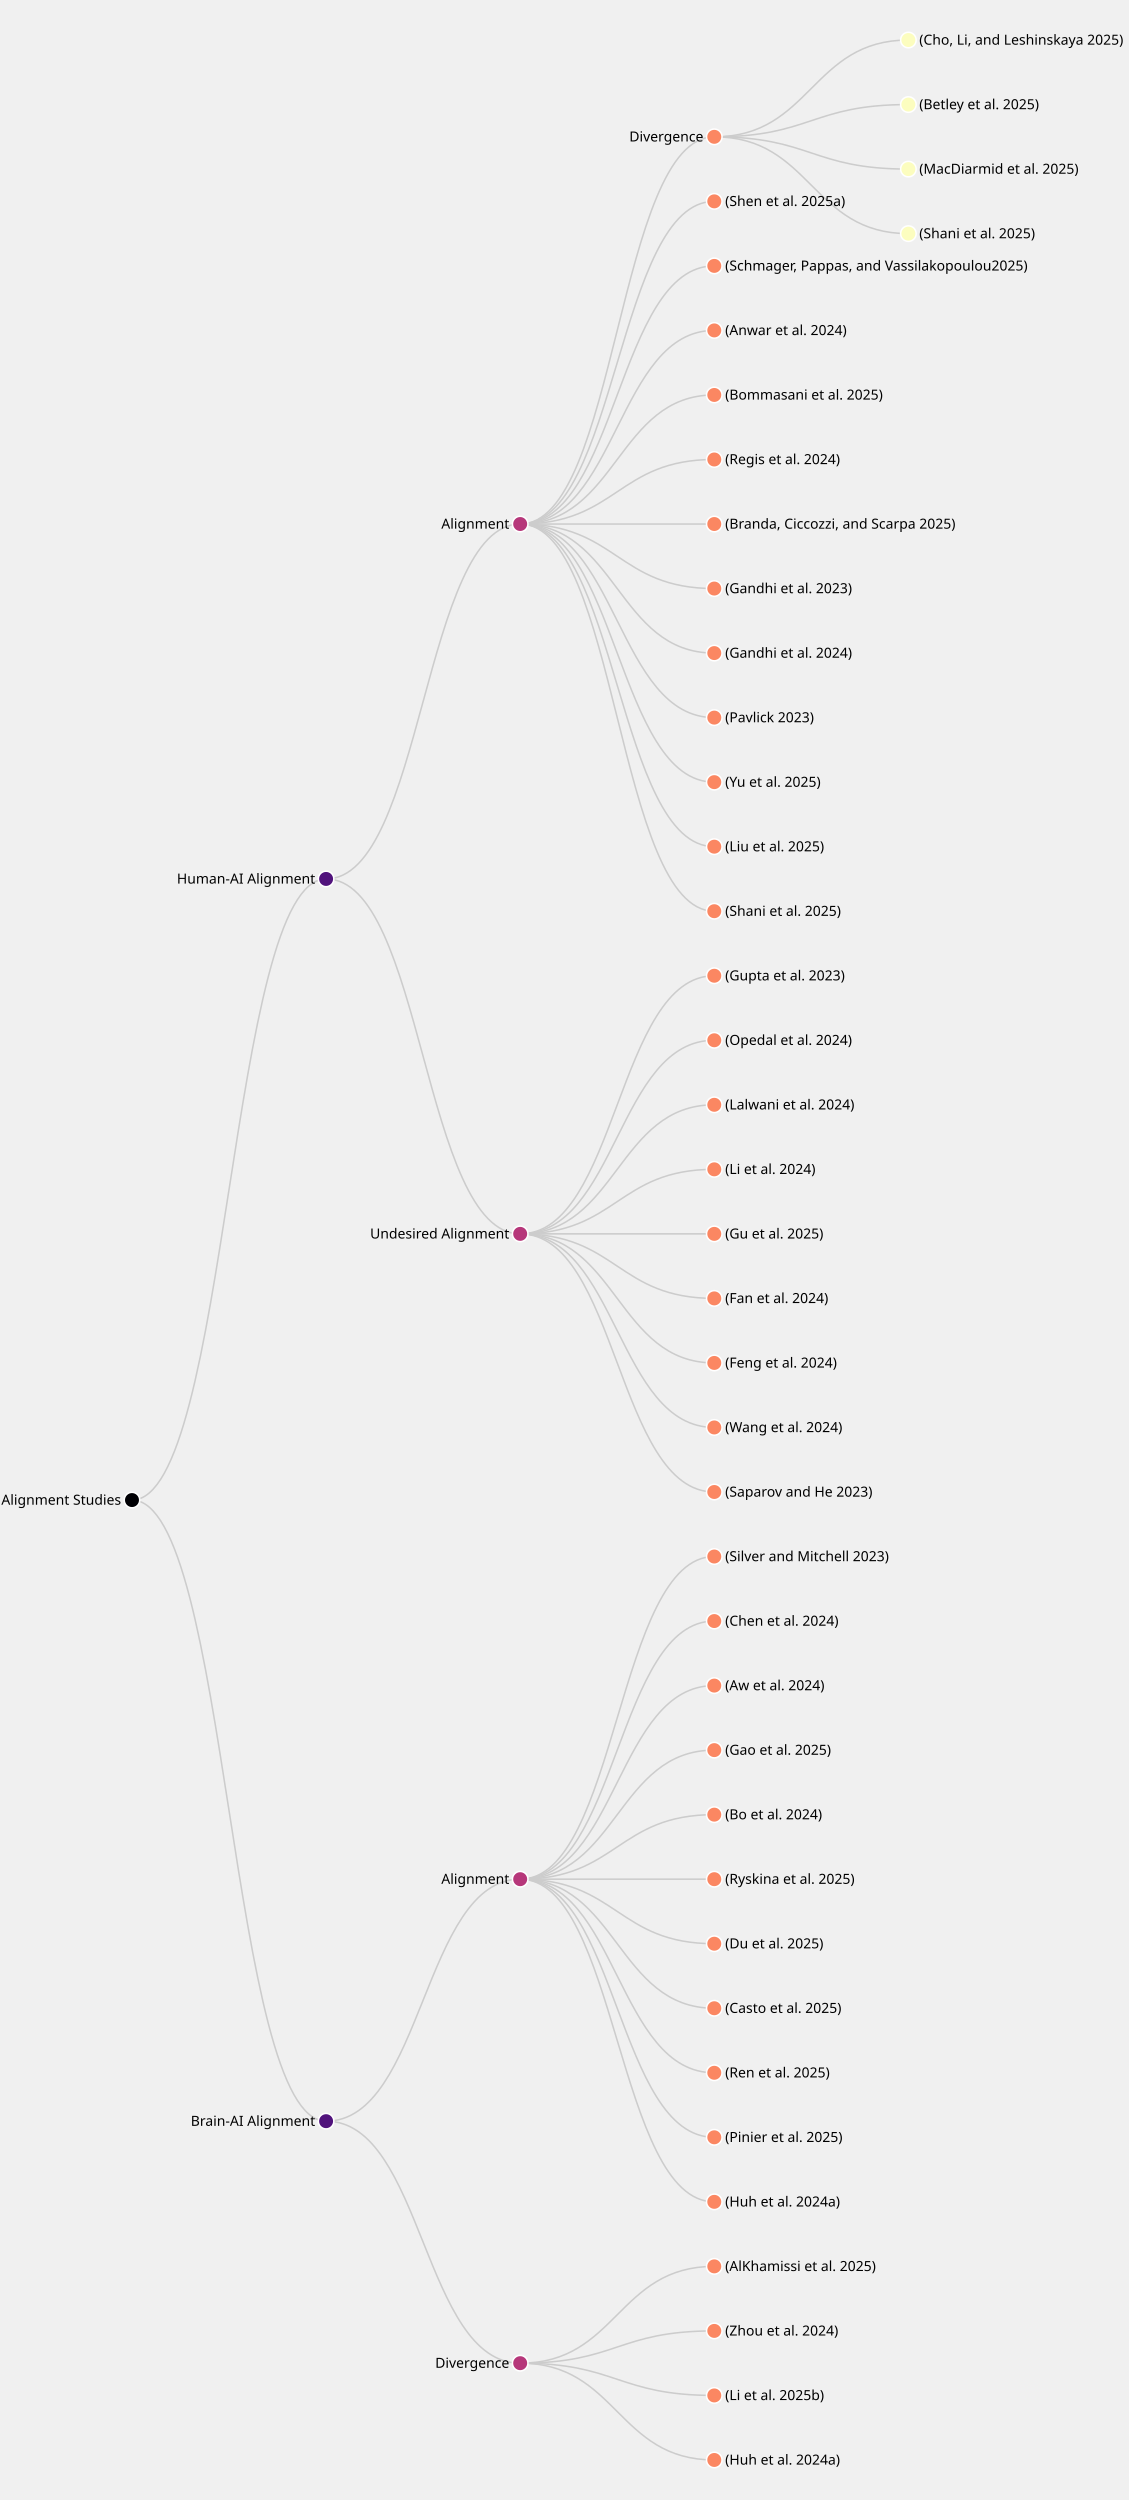
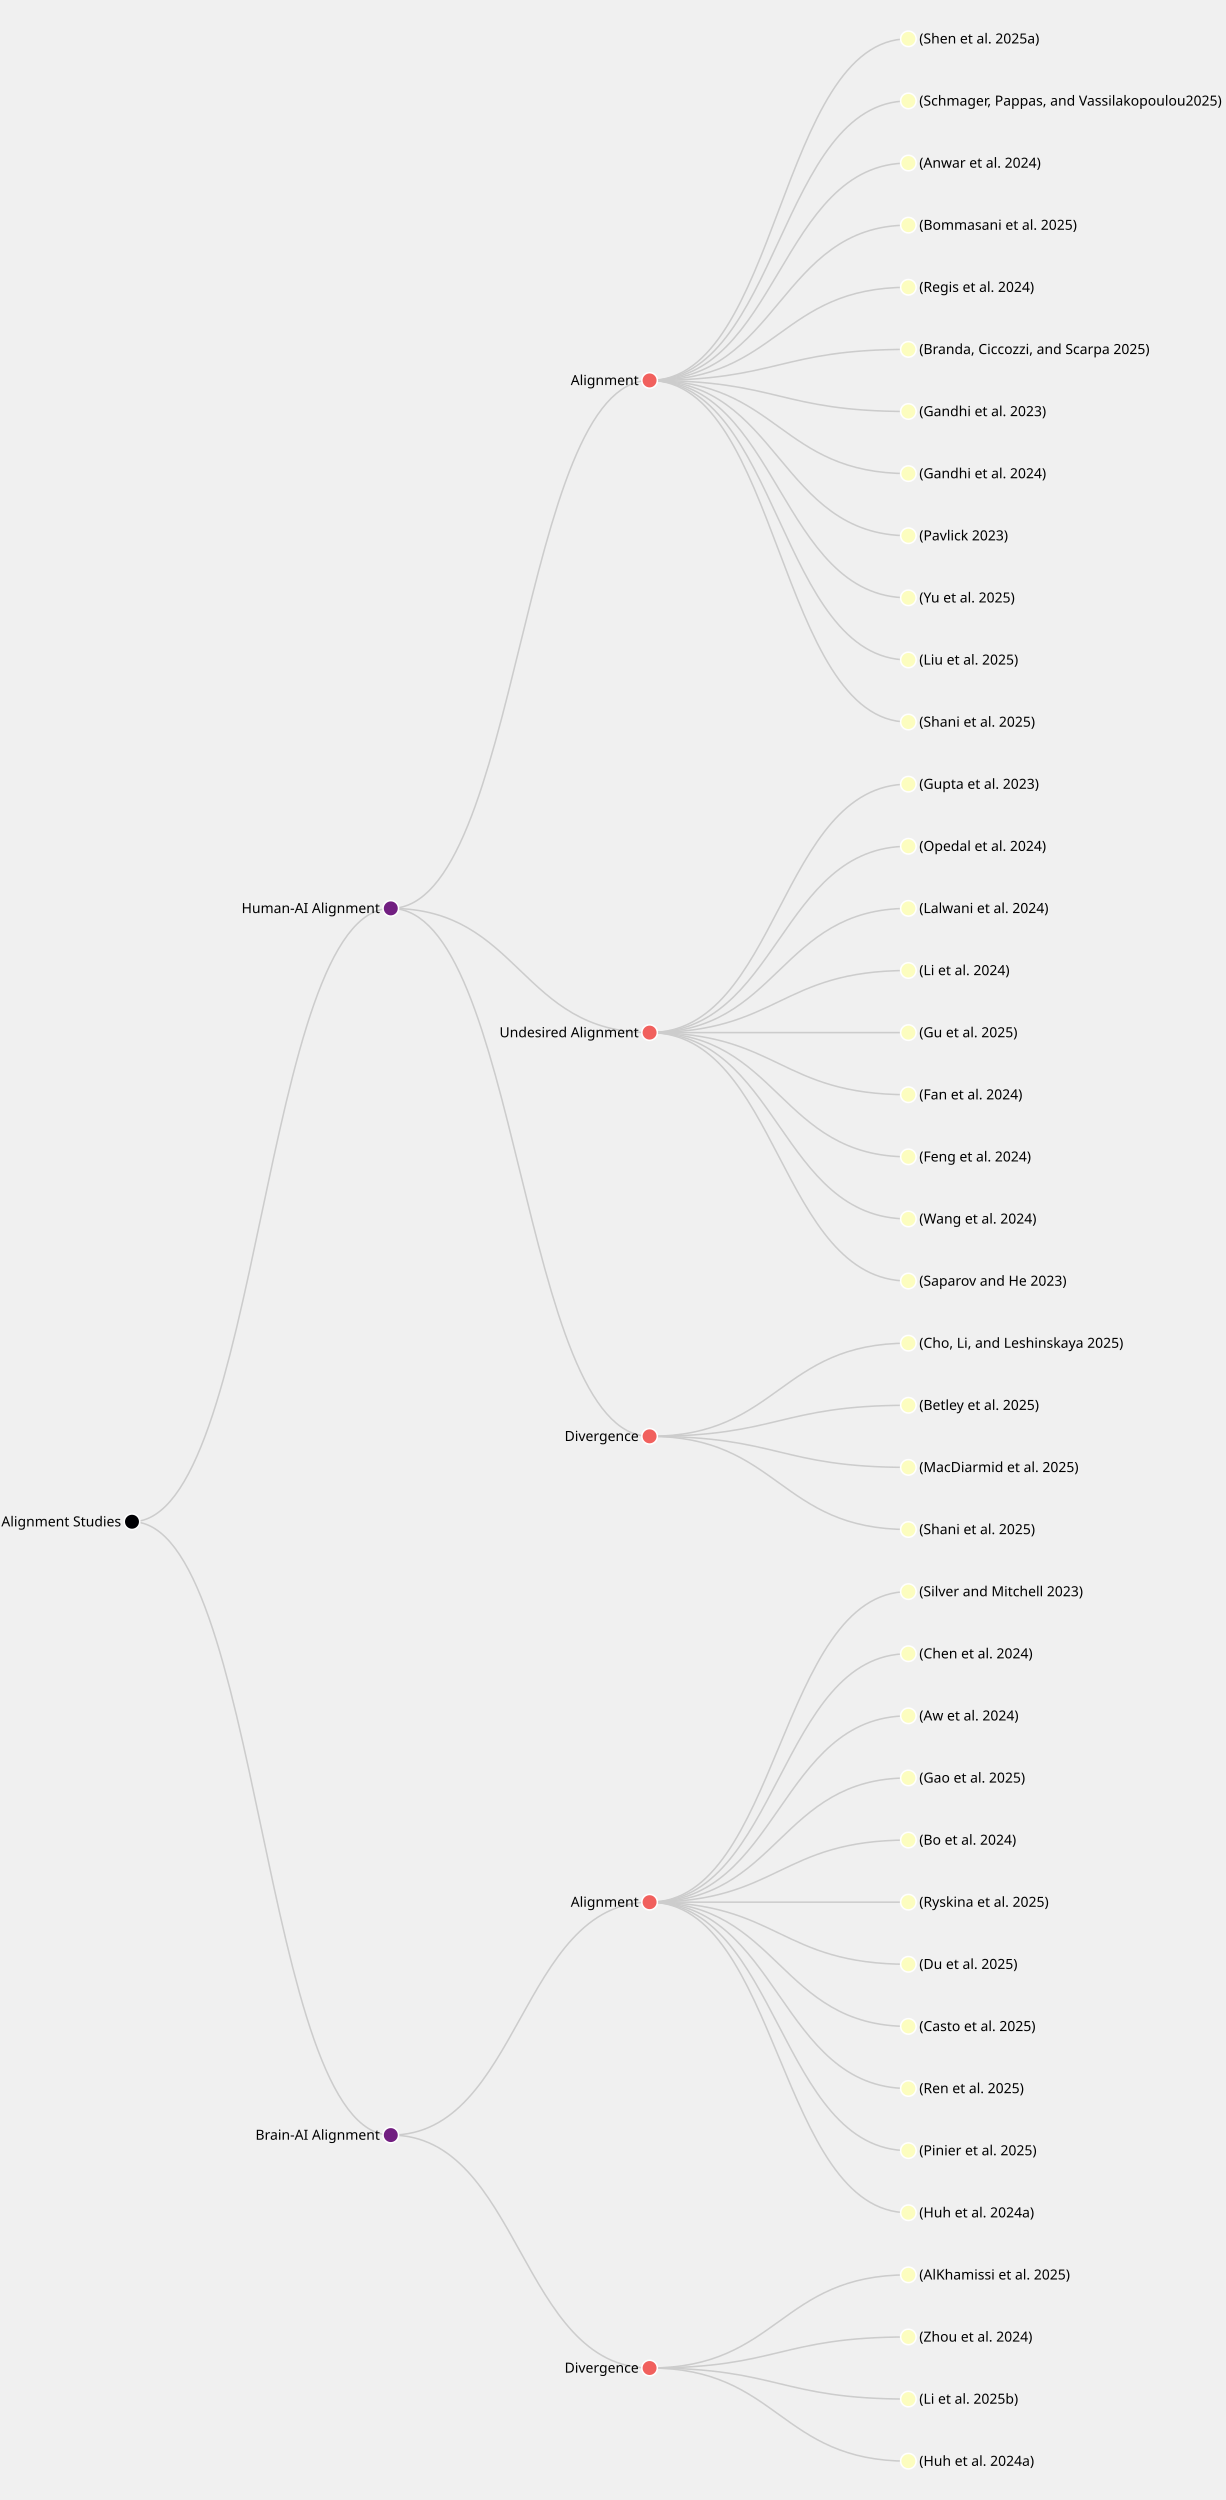
- <svg xmlns="http://www.w3.org/2000/svg" version="1.1" class="marks" width="1454" height="3220" viewBox="0 0 727 1610">
+ <svg xmlns="http://www.w3.org/2000/svg" version="1.1" class="marks" width="1578" height="3220" viewBox="0 0 789 1610">
  <g fill="none" stroke-miterlimit="10" transform="translate(85,5)">
    <g class="mark-group role-frame root" role="graphics-object" aria-roledescription="group mark container">
      <g transform="translate(0,0)">
        <path class="background" aria-hidden="true" d="M0,0h600v1600h-600Z" />
        <g>
          <g class="mark-path role-mark" role="graphics-symbol" aria-roledescription="path mark container">
-             <path transform="translate(0,0)" d="M0,961.039C62.5,961.039 62.5,561.039 125,561.039" stroke="#ccc" />
-             <path transform="translate(0,0)" d="M0,961.039C62.5,961.039 62.5,1361.039 125,1361.039" stroke="#ccc" />
-             <path transform="translate(0,0)" d="M125,561.039C187.5,561.039 187.5,332.468 250,332.468" stroke="#ccc" />
-             <path transform="translate(0,0)" d="M125,561.039C187.5,561.039 187.5,789.61 250,789.61" stroke="#ccc" />
-             <path transform="translate(0,0)" d="M125,1361.039C187.5,1361.039 187.5,1205.195 250,1205.195" stroke="#ccc" />
-             <path transform="translate(0,0)" d="M125,1361.039C187.5,1361.039 187.5,1516.883 250,1516.883" stroke="#ccc" />
-             <path transform="translate(0,0)" d="M250,332.468C312.5,332.468 312.5,83.117 375,83.117" stroke="#ccc" />
-             <path transform="translate(0,0)" d="M250,332.468C312.5,332.468 312.5,124.675 375,124.675" stroke="#ccc" />
-             <path transform="translate(0,0)" d="M250,332.468C312.5,332.468 312.5,166.234 375,166.234" stroke="#ccc" />
-             <path transform="translate(0,0)" d="M250,332.468C312.5,332.468 312.5,207.792 375,207.792" stroke="#ccc" />
-             <path transform="translate(0,0)" d="M250,332.468C312.5,332.468 312.5,249.351 375,249.351" stroke="#ccc" />
-             <path transform="translate(0,0)" d="M250,332.468C312.5,332.468 312.5,290.909 375,290.909" stroke="#ccc" />
-             <path transform="translate(0,0)" d="M250,332.468C312.5,332.468 312.5,332.468 375,332.468" stroke="#ccc" />
-             <path transform="translate(0,0)" d="M250,332.468C312.5,332.468 312.5,374.026 375,374.026" stroke="#ccc" />
-             <path transform="translate(0,0)" d="M250,332.468C312.5,332.468 312.5,415.584 375,415.584" stroke="#ccc" />
-             <path transform="translate(0,0)" d="M250,332.468C312.5,332.468 312.5,457.143 375,457.143" stroke="#ccc" />
-             <path transform="translate(0,0)" d="M250,332.468C312.5,332.468 312.5,498.701 375,498.701" stroke="#ccc" />
-             <path transform="translate(0,0)" d="M250,332.468C312.5,332.468 312.5,540.26 375,540.26" stroke="#ccc" />
-             <path transform="translate(0,0)" d="M250,332.468C312.5,332.468 312.5,581.818 375,581.818" stroke="#ccc" />
-             <path transform="translate(0,0)" d="M250,789.61C312.5,789.61 312.5,623.377 375,623.377" stroke="#ccc" />
-             <path transform="translate(0,0)" d="M250,789.61C312.5,789.61 312.5,664.935 375,664.935" stroke="#ccc" />
-             <path transform="translate(0,0)" d="M250,789.61C312.5,789.61 312.5,706.494 375,706.494" stroke="#ccc" />
-             <path transform="translate(0,0)" d="M250,789.61C312.5,789.61 312.5,748.052 375,748.052" stroke="#ccc" />
-             <path transform="translate(0,0)" d="M250,789.61C312.5,789.61 312.5,789.61 375,789.61" stroke="#ccc" />
-             <path transform="translate(0,0)" d="M250,789.61C312.5,789.61 312.5,831.169 375,831.169" stroke="#ccc" />
-             <path transform="translate(0,0)" d="M250,789.61C312.5,789.61 312.5,872.727 375,872.727" stroke="#ccc" />
-             <path transform="translate(0,0)" d="M250,789.61C312.5,789.61 312.5,914.286 375,914.286" stroke="#ccc" />
-             <path transform="translate(0,0)" d="M250,789.61C312.5,789.61 312.5,955.844 375,955.844" stroke="#ccc" />
-             <path transform="translate(0,0)" d="M250,1205.195C312.5,1205.195 312.5,997.403 375,997.403" stroke="#ccc" />
-             <path transform="translate(0,0)" d="M250,1205.195C312.5,1205.195 312.5,1038.961 375,1038.961" stroke="#ccc" />
-             <path transform="translate(0,0)" d="M250,1205.195C312.5,1205.195 312.5,1080.519 375,1080.519" stroke="#ccc" />
-             <path transform="translate(0,0)" d="M250,1205.195C312.5,1205.195 312.5,1122.078 375,1122.078" stroke="#ccc" />
-             <path transform="translate(0,0)" d="M250,1205.195C312.5,1205.195 312.5,1163.636 375,1163.636" stroke="#ccc" />
-             <path transform="translate(0,0)" d="M250,1205.195C312.5,1205.195 312.5,1205.195 375,1205.195" stroke="#ccc" />
-             <path transform="translate(0,0)" d="M250,1205.195C312.5,1205.195 312.5,1246.753 375,1246.753" stroke="#ccc" />
-             <path transform="translate(0,0)" d="M250,1205.195C312.5,1205.195 312.5,1288.312 375,1288.312" stroke="#ccc" />
-             <path transform="translate(0,0)" d="M250,1205.195C312.5,1205.195 312.5,1329.87 375,1329.87" stroke="#ccc" />
-             <path transform="translate(0,0)" d="M250,1205.195C312.5,1205.195 312.5,1371.429 375,1371.429" stroke="#ccc" />
-             <path transform="translate(0,0)" d="M250,1205.195C312.5,1205.195 312.5,1412.987 375,1412.987" stroke="#ccc" />
-             <path transform="translate(0,0)" d="M250,1516.883C312.5,1516.883 312.5,1454.545 375,1454.545" stroke="#ccc" />
-             <path transform="translate(0,0)" d="M250,1516.883C312.5,1516.883 312.5,1496.104 375,1496.104" stroke="#ccc" />
-             <path transform="translate(0,0)" d="M250,1516.883C312.5,1516.883 312.5,1537.662 375,1537.662" stroke="#ccc" />
-             <path transform="translate(0,0)" d="M250,1516.883C312.5,1516.883 312.5,1579.221 375,1579.221" stroke="#ccc" />
-             <path transform="translate(0,0)" d="M375,83.117C437.5,83.117 437.5,20.779 500,20.779" stroke="#ccc" />
-             <path transform="translate(0,0)" d="M375,83.117C437.5,83.117 437.5,62.338 500,62.338" stroke="#ccc" />
-             <path transform="translate(0,0)" d="M375,83.117C437.5,83.117 437.5,103.896 500,103.896" stroke="#ccc" />
-             <path transform="translate(0,0)" d="M375,83.117C437.5,83.117 437.5,145.455 500,145.455" stroke="#ccc" />
+             <path transform="translate(0,0)" d="M0,975C83.333,975 83.333,580 166.667,580" stroke="#ccc" />
+             <path transform="translate(0,0)" d="M0,975C83.333,975 83.333,1370 166.667,1370" stroke="#ccc" />
+             <path transform="translate(0,0)" d="M166.667,580C250,580 250,240 333.333,240" stroke="#ccc" />
+             <path transform="translate(0,0)" d="M166.667,580C250,580 250,660 333.333,660" stroke="#ccc" />
+             <path transform="translate(0,0)" d="M166.667,580C250,580 250,920 333.333,920" stroke="#ccc" />
+             <path transform="translate(0,0)" d="M166.667,1370C250,1370 250,1220 333.333,1220" stroke="#ccc" />
+             <path transform="translate(0,0)" d="M166.667,1370C250,1370 250,1520 333.333,1520" stroke="#ccc" />
+             <path transform="translate(0,0)" d="M333.333,240C416.667,240 416.667,20 500,20" stroke="#ccc" />
+             <path transform="translate(0,0)" d="M333.333,240C416.667,240 416.667,60 500,60" stroke="#ccc" />
+             <path transform="translate(0,0)" d="M333.333,240C416.667,240 416.667,100 500,100" stroke="#ccc" />
+             <path transform="translate(0,0)" d="M333.333,240C416.667,240 416.667,140 500,140" stroke="#ccc" />
+             <path transform="translate(0,0)" d="M333.333,240C416.667,240 416.667,180 500,180" stroke="#ccc" />
+             <path transform="translate(0,0)" d="M333.333,240C416.667,240 416.667,220 500,220" stroke="#ccc" />
+             <path transform="translate(0,0)" d="M333.333,240C416.667,240 416.667,260 500,260" stroke="#ccc" />
+             <path transform="translate(0,0)" d="M333.333,240C416.667,240 416.667,300 500,300" stroke="#ccc" />
+             <path transform="translate(0,0)" d="M333.333,240C416.667,240 416.667,340 500,340" stroke="#ccc" />
+             <path transform="translate(0,0)" d="M333.333,240C416.667,240 416.667,380 500,380" stroke="#ccc" />
+             <path transform="translate(0,0)" d="M333.333,240C416.667,240 416.667,420 500,420" stroke="#ccc" />
+             <path transform="translate(0,0)" d="M333.333,240C416.667,240 416.667,460 500,460" stroke="#ccc" />
+             <path transform="translate(0,0)" d="M333.333,660C416.667,660 416.667,500 500,500" stroke="#ccc" />
+             <path transform="translate(0,0)" d="M333.333,660C416.667,660 416.667,540 500,540" stroke="#ccc" />
+             <path transform="translate(0,0)" d="M333.333,660C416.667,660 416.667,580 500,580" stroke="#ccc" />
+             <path transform="translate(0,0)" d="M333.333,660C416.667,660 416.667,620 500,620" stroke="#ccc" />
+             <path transform="translate(0,0)" d="M333.333,660C416.667,660 416.667,660 500,660" stroke="#ccc" />
+             <path transform="translate(0,0)" d="M333.333,660C416.667,660 416.667,700 500,700" stroke="#ccc" />
+             <path transform="translate(0,0)" d="M333.333,660C416.667,660 416.667,740 500,740" stroke="#ccc" />
+             <path transform="translate(0,0)" d="M333.333,660C416.667,660 416.667,780 500,780" stroke="#ccc" />
+             <path transform="translate(0,0)" d="M333.333,660C416.667,660 416.667,820 500,820" stroke="#ccc" />
+             <path transform="translate(0,0)" d="M333.333,920C416.667,920 416.667,860 500,860" stroke="#ccc" />
+             <path transform="translate(0,0)" d="M333.333,920C416.667,920 416.667,900 500,900" stroke="#ccc" />
+             <path transform="translate(0,0)" d="M333.333,920C416.667,920 416.667,940 500,940" stroke="#ccc" />
+             <path transform="translate(0,0)" d="M333.333,920C416.667,920 416.667,980 500,980" stroke="#ccc" />
+             <path transform="translate(0,0)" d="M333.333,1220C416.667,1220 416.667,1020 500,1020" stroke="#ccc" />
+             <path transform="translate(0,0)" d="M333.333,1220C416.667,1220 416.667,1060 500,1060" stroke="#ccc" />
+             <path transform="translate(0,0)" d="M333.333,1220C416.667,1220 416.667,1100 500,1100" stroke="#ccc" />
+             <path transform="translate(0,0)" d="M333.333,1220C416.667,1220 416.667,1140 500,1140" stroke="#ccc" />
+             <path transform="translate(0,0)" d="M333.333,1220C416.667,1220 416.667,1180 500,1180" stroke="#ccc" />
+             <path transform="translate(0,0)" d="M333.333,1220C416.667,1220 416.667,1220 500,1220" stroke="#ccc" />
+             <path transform="translate(0,0)" d="M333.333,1220C416.667,1220 416.667,1260 500,1260" stroke="#ccc" />
+             <path transform="translate(0,0)" d="M333.333,1220C416.667,1220 416.667,1300 500,1300" stroke="#ccc" />
+             <path transform="translate(0,0)" d="M333.333,1220C416.667,1220 416.667,1340 500,1340" stroke="#ccc" />
+             <path transform="translate(0,0)" d="M333.333,1220C416.667,1220 416.667,1380 500,1380" stroke="#ccc" />
+             <path transform="translate(0,0)" d="M333.333,1220C416.667,1220 416.667,1420 500,1420" stroke="#ccc" />
+             <path transform="translate(0,0)" d="M333.333,1520C416.667,1520 416.667,1460 500,1460" stroke="#ccc" />
+             <path transform="translate(0,0)" d="M333.333,1520C416.667,1520 416.667,1500 500,1500" stroke="#ccc" />
+             <path transform="translate(0,0)" d="M333.333,1520C416.667,1520 416.667,1540 500,1540" stroke="#ccc" />
+             <path transform="translate(0,0)" d="M333.333,1520C416.667,1520 416.667,1580 500,1580" stroke="#ccc" />
          </g>
          <g class="mark-symbol role-mark" role="graphics-symbol" aria-roledescription="symbol mark container">
-             <path transform="translate(0,961.039)" d="M5,0A5,5,0,1,1,-5,0A5,5,0,1,1,5,0" fill="rgb(0, 0, 4)" stroke="#fff" />
-             <path transform="translate(125,561.039)" d="M5,0A5,5,0,1,1,-5,0A5,5,0,1,1,5,0" fill="rgb(81, 19, 124)" stroke="#fff" />
-             <path transform="translate(250,332.4675)" d="M5,0A5,5,0,1,1,-5,0A5,5,0,1,1,5,0" fill="rgb(182, 55, 122)" stroke="#fff" />
-             <path transform="translate(250,789.6104)" d="M5,0A5,5,0,1,1,-5,0A5,5,0,1,1,5,0" fill="rgb(182, 55, 122)" stroke="#fff" />
-             <path transform="translate(375,83.11688)" d="M5,0A5,5,0,1,1,-5,0A5,5,0,1,1,5,0" fill="rgb(251, 135, 98)" stroke="#fff" />
-             <path transform="translate(125,1361.039)" d="M5,0A5,5,0,1,1,-5,0A5,5,0,1,1,5,0" fill="rgb(81, 19, 124)" stroke="#fff" />
-             <path transform="translate(250,1205.195)" d="M5,0A5,5,0,1,1,-5,0A5,5,0,1,1,5,0" fill="rgb(182, 55, 122)" stroke="#fff" />
-             <path transform="translate(250,1516.883)" d="M5,0A5,5,0,1,1,-5,0A5,5,0,1,1,5,0" fill="rgb(182, 55, 122)" stroke="#fff" />
-             <path transform="translate(375,124.6753)" d="M5,0A5,5,0,1,1,-5,0A5,5,0,1,1,5,0" fill="rgb(251, 135, 98)" stroke="#fff" />
-             <path transform="translate(375,166.2338)" d="M5,0A5,5,0,1,1,-5,0A5,5,0,1,1,5,0" fill="rgb(251, 135, 98)" stroke="#fff" />
-             <path transform="translate(375,207.7922)" d="M5,0A5,5,0,1,1,-5,0A5,5,0,1,1,5,0" fill="rgb(251, 135, 98)" stroke="#fff" />
-             <path transform="translate(375,249.3506)" d="M5,0A5,5,0,1,1,-5,0A5,5,0,1,1,5,0" fill="rgb(251, 135, 98)" stroke="#fff" />
-             <path transform="translate(375,290.9091)" d="M5,0A5,5,0,1,1,-5,0A5,5,0,1,1,5,0" fill="rgb(251, 135, 98)" stroke="#fff" />
-             <path transform="translate(375,332.4675)" d="M5,0A5,5,0,1,1,-5,0A5,5,0,1,1,5,0" fill="rgb(251, 135, 98)" stroke="#fff" />
-             <path transform="translate(375,374.026)" d="M5,0A5,5,0,1,1,-5,0A5,5,0,1,1,5,0" fill="rgb(251, 135, 98)" stroke="#fff" />
-             <path transform="translate(375,415.5844)" d="M5,0A5,5,0,1,1,-5,0A5,5,0,1,1,5,0" fill="rgb(251, 135, 98)" stroke="#fff" />
-             <path transform="translate(375,457.1429)" d="M5,0A5,5,0,1,1,-5,0A5,5,0,1,1,5,0" fill="rgb(251, 135, 98)" stroke="#fff" />
-             <path transform="translate(375,498.7013)" d="M5,0A5,5,0,1,1,-5,0A5,5,0,1,1,5,0" fill="rgb(251, 135, 98)" stroke="#fff" />
-             <path transform="translate(375,540.2597)" d="M5,0A5,5,0,1,1,-5,0A5,5,0,1,1,5,0" fill="rgb(251, 135, 98)" stroke="#fff" />
-             <path transform="translate(375,581.8182)" d="M5,0A5,5,0,1,1,-5,0A5,5,0,1,1,5,0" fill="rgb(251, 135, 98)" stroke="#fff" />
-             <path transform="translate(375,623.3766)" d="M5,0A5,5,0,1,1,-5,0A5,5,0,1,1,5,0" fill="rgb(251, 135, 98)" stroke="#fff" />
-             <path transform="translate(375,664.9351)" d="M5,0A5,5,0,1,1,-5,0A5,5,0,1,1,5,0" fill="rgb(251, 135, 98)" stroke="#fff" />
-             <path transform="translate(375,706.4935)" d="M5,0A5,5,0,1,1,-5,0A5,5,0,1,1,5,0" fill="rgb(251, 135, 98)" stroke="#fff" />
-             <path transform="translate(375,748.0519)" d="M5,0A5,5,0,1,1,-5,0A5,5,0,1,1,5,0" fill="rgb(251, 135, 98)" stroke="#fff" />
-             <path transform="translate(375,789.6104)" d="M5,0A5,5,0,1,1,-5,0A5,5,0,1,1,5,0" fill="rgb(251, 135, 98)" stroke="#fff" />
-             <path transform="translate(375,831.1688)" d="M5,0A5,5,0,1,1,-5,0A5,5,0,1,1,5,0" fill="rgb(251, 135, 98)" stroke="#fff" />
-             <path transform="translate(375,872.7273)" d="M5,0A5,5,0,1,1,-5,0A5,5,0,1,1,5,0" fill="rgb(251, 135, 98)" stroke="#fff" />
-             <path transform="translate(375,914.2857)" d="M5,0A5,5,0,1,1,-5,0A5,5,0,1,1,5,0" fill="rgb(251, 135, 98)" stroke="#fff" />
-             <path transform="translate(375,955.8442)" d="M5,0A5,5,0,1,1,-5,0A5,5,0,1,1,5,0" fill="rgb(251, 135, 98)" stroke="#fff" />
-             <path transform="translate(500,20.77922)" d="M5,0A5,5,0,1,1,-5,0A5,5,0,1,1,5,0" fill="rgb(252, 253, 191)" stroke="#fff" />
-             <path transform="translate(500,62.33766)" d="M5,0A5,5,0,1,1,-5,0A5,5,0,1,1,5,0" fill="rgb(252, 253, 191)" stroke="#fff" />
-             <path transform="translate(500,103.8961)" d="M5,0A5,5,0,1,1,-5,0A5,5,0,1,1,5,0" fill="rgb(252, 253, 191)" stroke="#fff" />
-             <path transform="translate(500,145.4545)" d="M5,0A5,5,0,1,1,-5,0A5,5,0,1,1,5,0" fill="rgb(252, 253, 191)" stroke="#fff" />
-             <path transform="translate(375,997.4026)" d="M5,0A5,5,0,1,1,-5,0A5,5,0,1,1,5,0" fill="rgb(251, 135, 98)" stroke="#fff" />
-             <path transform="translate(375,1038.961)" d="M5,0A5,5,0,1,1,-5,0A5,5,0,1,1,5,0" fill="rgb(251, 135, 98)" stroke="#fff" />
-             <path transform="translate(375,1080.519)" d="M5,0A5,5,0,1,1,-5,0A5,5,0,1,1,5,0" fill="rgb(251, 135, 98)" stroke="#fff" />
-             <path transform="translate(375,1122.078)" d="M5,0A5,5,0,1,1,-5,0A5,5,0,1,1,5,0" fill="rgb(251, 135, 98)" stroke="#fff" />
-             <path transform="translate(375,1163.636)" d="M5,0A5,5,0,1,1,-5,0A5,5,0,1,1,5,0" fill="rgb(251, 135, 98)" stroke="#fff" />
-             <path transform="translate(375,1205.195)" d="M5,0A5,5,0,1,1,-5,0A5,5,0,1,1,5,0" fill="rgb(251, 135, 98)" stroke="#fff" />
-             <path transform="translate(375,1246.753)" d="M5,0A5,5,0,1,1,-5,0A5,5,0,1,1,5,0" fill="rgb(251, 135, 98)" stroke="#fff" />
-             <path transform="translate(375,1288.312)" d="M5,0A5,5,0,1,1,-5,0A5,5,0,1,1,5,0" fill="rgb(251, 135, 98)" stroke="#fff" />
-             <path transform="translate(375,1329.87)" d="M5,0A5,5,0,1,1,-5,0A5,5,0,1,1,5,0" fill="rgb(251, 135, 98)" stroke="#fff" />
-             <path transform="translate(375,1371.429)" d="M5,0A5,5,0,1,1,-5,0A5,5,0,1,1,5,0" fill="rgb(251, 135, 98)" stroke="#fff" />
-             <path transform="translate(375,1412.987)" d="M5,0A5,5,0,1,1,-5,0A5,5,0,1,1,5,0" fill="rgb(251, 135, 98)" stroke="#fff" />
-             <path transform="translate(375,1454.545)" d="M5,0A5,5,0,1,1,-5,0A5,5,0,1,1,5,0" fill="rgb(251, 135, 98)" stroke="#fff" />
-             <path transform="translate(375,1496.104)" d="M5,0A5,5,0,1,1,-5,0A5,5,0,1,1,5,0" fill="rgb(251, 135, 98)" stroke="#fff" />
-             <path transform="translate(375,1537.662)" d="M5,0A5,5,0,1,1,-5,0A5,5,0,1,1,5,0" fill="rgb(251, 135, 98)" stroke="#fff" />
-             <path transform="translate(375,1579.221)" d="M5,0A5,5,0,1,1,-5,0A5,5,0,1,1,5,0" fill="rgb(251, 135, 98)" stroke="#fff" />
+             <path transform="translate(0,975)" d="M5,0A5,5,0,1,1,-5,0A5,5,0,1,1,5,0" fill="rgb(0, 0, 4)" stroke="#fff" />
+             <path transform="translate(166.6667,580)" d="M5,0A5,5,0,1,1,-5,0A5,5,0,1,1,5,0" fill="rgb(114, 31, 129)" stroke="#fff" />
+             <path transform="translate(333.3333,240)" d="M5,0A5,5,0,1,1,-5,0A5,5,0,1,1,5,0" fill="rgb(241, 96, 93)" stroke="#fff" />
+             <path transform="translate(333.3333,660)" d="M5,0A5,5,0,1,1,-5,0A5,5,0,1,1,5,0" fill="rgb(241, 96, 93)" stroke="#fff" />
+             <path transform="translate(333.3333,920)" d="M5,0A5,5,0,1,1,-5,0A5,5,0,1,1,5,0" fill="rgb(241, 96, 93)" stroke="#fff" />
+             <path transform="translate(166.6667,1370)" d="M5,0A5,5,0,1,1,-5,0A5,5,0,1,1,5,0" fill="rgb(114, 31, 129)" stroke="#fff" />
+             <path transform="translate(333.3333,1220)" d="M5,0A5,5,0,1,1,-5,0A5,5,0,1,1,5,0" fill="rgb(241, 96, 93)" stroke="#fff" />
+             <path transform="translate(333.3333,1520)" d="M5,0A5,5,0,1,1,-5,0A5,5,0,1,1,5,0" fill="rgb(241, 96, 93)" stroke="#fff" />
+             <path transform="translate(500,20)" d="M5,0A5,5,0,1,1,-5,0A5,5,0,1,1,5,0" fill="rgb(252, 253, 191)" stroke="#fff" />
+             <path transform="translate(500,60)" d="M5,0A5,5,0,1,1,-5,0A5,5,0,1,1,5,0" fill="rgb(252, 253, 191)" stroke="#fff" />
+             <path transform="translate(500,100)" d="M5,0A5,5,0,1,1,-5,0A5,5,0,1,1,5,0" fill="rgb(252, 253, 191)" stroke="#fff" />
+             <path transform="translate(500,140)" d="M5,0A5,5,0,1,1,-5,0A5,5,0,1,1,5,0" fill="rgb(252, 253, 191)" stroke="#fff" />
+             <path transform="translate(500,180)" d="M5,0A5,5,0,1,1,-5,0A5,5,0,1,1,5,0" fill="rgb(252, 253, 191)" stroke="#fff" />
+             <path transform="translate(500,220)" d="M5,0A5,5,0,1,1,-5,0A5,5,0,1,1,5,0" fill="rgb(252, 253, 191)" stroke="#fff" />
+             <path transform="translate(500,260)" d="M5,0A5,5,0,1,1,-5,0A5,5,0,1,1,5,0" fill="rgb(252, 253, 191)" stroke="#fff" />
+             <path transform="translate(500,300)" d="M5,0A5,5,0,1,1,-5,0A5,5,0,1,1,5,0" fill="rgb(252, 253, 191)" stroke="#fff" />
+             <path transform="translate(500,340)" d="M5,0A5,5,0,1,1,-5,0A5,5,0,1,1,5,0" fill="rgb(252, 253, 191)" stroke="#fff" />
+             <path transform="translate(500,380)" d="M5,0A5,5,0,1,1,-5,0A5,5,0,1,1,5,0" fill="rgb(252, 253, 191)" stroke="#fff" />
+             <path transform="translate(500,420)" d="M5,0A5,5,0,1,1,-5,0A5,5,0,1,1,5,0" fill="rgb(252, 253, 191)" stroke="#fff" />
+             <path transform="translate(500,460)" d="M5,0A5,5,0,1,1,-5,0A5,5,0,1,1,5,0" fill="rgb(252, 253, 191)" stroke="#fff" />
+             <path transform="translate(500,500)" d="M5,0A5,5,0,1,1,-5,0A5,5,0,1,1,5,0" fill="rgb(252, 253, 191)" stroke="#fff" />
+             <path transform="translate(500,540)" d="M5,0A5,5,0,1,1,-5,0A5,5,0,1,1,5,0" fill="rgb(252, 253, 191)" stroke="#fff" />
+             <path transform="translate(500,580)" d="M5,0A5,5,0,1,1,-5,0A5,5,0,1,1,5,0" fill="rgb(252, 253, 191)" stroke="#fff" />
+             <path transform="translate(500,620)" d="M5,0A5,5,0,1,1,-5,0A5,5,0,1,1,5,0" fill="rgb(252, 253, 191)" stroke="#fff" />
+             <path transform="translate(500,660)" d="M5,0A5,5,0,1,1,-5,0A5,5,0,1,1,5,0" fill="rgb(252, 253, 191)" stroke="#fff" />
+             <path transform="translate(500,700)" d="M5,0A5,5,0,1,1,-5,0A5,5,0,1,1,5,0" fill="rgb(252, 253, 191)" stroke="#fff" />
+             <path transform="translate(500,740)" d="M5,0A5,5,0,1,1,-5,0A5,5,0,1,1,5,0" fill="rgb(252, 253, 191)" stroke="#fff" />
+             <path transform="translate(500,780)" d="M5,0A5,5,0,1,1,-5,0A5,5,0,1,1,5,0" fill="rgb(252, 253, 191)" stroke="#fff" />
+             <path transform="translate(500,820)" d="M5,0A5,5,0,1,1,-5,0A5,5,0,1,1,5,0" fill="rgb(252, 253, 191)" stroke="#fff" />
+             <path transform="translate(500,860)" d="M5,0A5,5,0,1,1,-5,0A5,5,0,1,1,5,0" fill="rgb(252, 253, 191)" stroke="#fff" />
+             <path transform="translate(500,900)" d="M5,0A5,5,0,1,1,-5,0A5,5,0,1,1,5,0" fill="rgb(252, 253, 191)" stroke="#fff" />
+             <path transform="translate(500,940)" d="M5,0A5,5,0,1,1,-5,0A5,5,0,1,1,5,0" fill="rgb(252, 253, 191)" stroke="#fff" />
+             <path transform="translate(500,980)" d="M5,0A5,5,0,1,1,-5,0A5,5,0,1,1,5,0" fill="rgb(252, 253, 191)" stroke="#fff" />
+             <path transform="translate(500,1020)" d="M5,0A5,5,0,1,1,-5,0A5,5,0,1,1,5,0" fill="rgb(252, 253, 191)" stroke="#fff" />
+             <path transform="translate(500,1060)" d="M5,0A5,5,0,1,1,-5,0A5,5,0,1,1,5,0" fill="rgb(252, 253, 191)" stroke="#fff" />
+             <path transform="translate(500,1100)" d="M5,0A5,5,0,1,1,-5,0A5,5,0,1,1,5,0" fill="rgb(252, 253, 191)" stroke="#fff" />
+             <path transform="translate(500,1140)" d="M5,0A5,5,0,1,1,-5,0A5,5,0,1,1,5,0" fill="rgb(252, 253, 191)" stroke="#fff" />
+             <path transform="translate(500,1180)" d="M5,0A5,5,0,1,1,-5,0A5,5,0,1,1,5,0" fill="rgb(252, 253, 191)" stroke="#fff" />
+             <path transform="translate(500,1220)" d="M5,0A5,5,0,1,1,-5,0A5,5,0,1,1,5,0" fill="rgb(252, 253, 191)" stroke="#fff" />
+             <path transform="translate(500,1260)" d="M5,0A5,5,0,1,1,-5,0A5,5,0,1,1,5,0" fill="rgb(252, 253, 191)" stroke="#fff" />
+             <path transform="translate(500,1300)" d="M5,0A5,5,0,1,1,-5,0A5,5,0,1,1,5,0" fill="rgb(252, 253, 191)" stroke="#fff" />
+             <path transform="translate(500,1340)" d="M5,0A5,5,0,1,1,-5,0A5,5,0,1,1,5,0" fill="rgb(252, 253, 191)" stroke="#fff" />
+             <path transform="translate(500,1380)" d="M5,0A5,5,0,1,1,-5,0A5,5,0,1,1,5,0" fill="rgb(252, 253, 191)" stroke="#fff" />
+             <path transform="translate(500,1420)" d="M5,0A5,5,0,1,1,-5,0A5,5,0,1,1,5,0" fill="rgb(252, 253, 191)" stroke="#fff" />
+             <path transform="translate(500,1460)" d="M5,0A5,5,0,1,1,-5,0A5,5,0,1,1,5,0" fill="rgb(252, 253, 191)" stroke="#fff" />
+             <path transform="translate(500,1500)" d="M5,0A5,5,0,1,1,-5,0A5,5,0,1,1,5,0" fill="rgb(252, 253, 191)" stroke="#fff" />
+             <path transform="translate(500,1540)" d="M5,0A5,5,0,1,1,-5,0A5,5,0,1,1,5,0" fill="rgb(252, 253, 191)" stroke="#fff" />
+             <path transform="translate(500,1580)" d="M5,0A5,5,0,1,1,-5,0A5,5,0,1,1,5,0" fill="rgb(252, 253, 191)" stroke="#fff" />
          </g>
          <g class="mark-text role-mark" role="graphics-object" aria-roledescription="text mark container">
-             <text text-anchor="end" transform="translate(-7,964.039)" font-family="sans-serif" font-size="9px" fill="#000" opacity="1">Alignment Studies</text>
-             <text text-anchor="end" transform="translate(118,564.039)" font-family="sans-serif" font-size="9px" fill="#000" opacity="1">Human-AI Alignment</text>
-             <text text-anchor="end" transform="translate(243,335.4675)" font-family="sans-serif" font-size="9px" fill="#000" opacity="1">Alignment</text>
-             <text text-anchor="end" transform="translate(243,792.6104)" font-family="sans-serif" font-size="9px" fill="#000" opacity="1">Undesired Alignment</text>
-             <text text-anchor="end" transform="translate(368,86.11688)" font-family="sans-serif" font-size="9px" fill="#000" opacity="1">Divergence</text>
-             <text text-anchor="end" transform="translate(118,1364.039)" font-family="sans-serif" font-size="9px" fill="#000" opacity="1">Brain-AI Alignment</text>
-             <text text-anchor="end" transform="translate(243,1208.195)" font-family="sans-serif" font-size="9px" fill="#000" opacity="1">Alignment</text>
-             <text text-anchor="end" transform="translate(243,1519.883)" font-family="sans-serif" font-size="9px" fill="#000" opacity="1">Divergence</text>
-             <text text-anchor="start" transform="translate(382,127.6753)" font-family="sans-serif" font-size="9px" fill="#000" opacity="1">(Shen et al. 2025a)</text>
-             <text text-anchor="start" transform="translate(382,169.2338)" font-family="sans-serif" font-size="9px" fill="#000" opacity="1">(Schmager, Pappas, and Vassilakopoulou
+             <text text-anchor="end" transform="translate(-7,978)" font-family="sans-serif" font-size="9px" fill="#000" opacity="1">Alignment Studies</text>
+             <text text-anchor="end" transform="translate(159.6667,583)" font-family="sans-serif" font-size="9px" fill="#000" opacity="1">Human-AI Alignment</text>
+             <text text-anchor="end" transform="translate(326.3333,243)" font-family="sans-serif" font-size="9px" fill="#000" opacity="1">Alignment</text>
+             <text text-anchor="end" transform="translate(326.3333,663)" font-family="sans-serif" font-size="9px" fill="#000" opacity="1">Undesired Alignment</text>
+             <text text-anchor="end" transform="translate(326.3333,923)" font-family="sans-serif" font-size="9px" fill="#000" opacity="1">Divergence</text>
+             <text text-anchor="end" transform="translate(159.6667,1373)" font-family="sans-serif" font-size="9px" fill="#000" opacity="1">Brain-AI Alignment</text>
+             <text text-anchor="end" transform="translate(326.3333,1223)" font-family="sans-serif" font-size="9px" fill="#000" opacity="1">Alignment</text>
+             <text text-anchor="end" transform="translate(326.3333,1523)" font-family="sans-serif" font-size="9px" fill="#000" opacity="1">Divergence</text>
+             <text text-anchor="start" transform="translate(507,23)" font-family="sans-serif" font-size="9px" fill="#000" opacity="1">(Shen et al. 2025a)</text>
+             <text text-anchor="start" transform="translate(507,63)" font-family="sans-serif" font-size="9px" fill="#000" opacity="1">(Schmager, Pappas, and Vassilakopoulou
2025)</text>
-             <text text-anchor="start" transform="translate(382,210.7922)" font-family="sans-serif" font-size="9px" fill="#000" opacity="1">(Anwar et al. 2024)</text>
-             <text text-anchor="start" transform="translate(382,252.3506)" font-family="sans-serif" font-size="9px" fill="#000" opacity="1">(Bommasani et al. 2025)</text>
-             <text text-anchor="start" transform="translate(382,293.9091)" font-family="sans-serif" font-size="9px" fill="#000" opacity="1">(Regis et al. 2024)</text>
-             <text text-anchor="start" transform="translate(382,335.4675)" font-family="sans-serif" font-size="9px" fill="#000" opacity="1">(Branda, Ciccozzi, and Scarpa 2025)</text>
-             <text text-anchor="start" transform="translate(382,377.026)" font-family="sans-serif" font-size="9px" fill="#000" opacity="1">(Gandhi et al. 2023)</text>
-             <text text-anchor="start" transform="translate(382,418.5844)" font-family="sans-serif" font-size="9px" fill="#000" opacity="1">(Gandhi et al. 2024)</text>
-             <text text-anchor="start" transform="translate(382,460.1429)" font-family="sans-serif" font-size="9px" fill="#000" opacity="1">(Pavlick 2023)</text>
-             <text text-anchor="start" transform="translate(382,501.7013)" font-family="sans-serif" font-size="9px" fill="#000" opacity="1">(Yu et al. 2025)</text>
-             <text text-anchor="start" transform="translate(382,543.2597)" font-family="sans-serif" font-size="9px" fill="#000" opacity="1">(Liu et al. 2025)</text>
-             <text text-anchor="start" transform="translate(382,584.8182)" font-family="sans-serif" font-size="9px" fill="#000" opacity="1">(Shani et al. 2025)</text>
-             <text text-anchor="start" transform="translate(382,626.3766)" font-family="sans-serif" font-size="9px" fill="#000" opacity="1">(Gupta et al. 2023)</text>
-             <text text-anchor="start" transform="translate(382,667.9351)" font-family="sans-serif" font-size="9px" fill="#000" opacity="1">(Opedal et al. 2024)</text>
-             <text text-anchor="start" transform="translate(382,709.4935)" font-family="sans-serif" font-size="9px" fill="#000" opacity="1">(Lalwani et al. 2024)</text>
-             <text text-anchor="start" transform="translate(382,751.0519)" font-family="sans-serif" font-size="9px" fill="#000" opacity="1">(Li et al. 2024)</text>
-             <text text-anchor="start" transform="translate(382,792.6104)" font-family="sans-serif" font-size="9px" fill="#000" opacity="1">(Gu et al. 2025)</text>
-             <text text-anchor="start" transform="translate(382,834.1688)" font-family="sans-serif" font-size="9px" fill="#000" opacity="1">(Fan et al. 2024)</text>
-             <text text-anchor="start" transform="translate(382,875.7273)" font-family="sans-serif" font-size="9px" fill="#000" opacity="1">(Feng et al. 2024)</text>
-             <text text-anchor="start" transform="translate(382,917.2857)" font-family="sans-serif" font-size="9px" fill="#000" opacity="1">(Wang et al. 2024)</text>
-             <text text-anchor="start" transform="translate(382,958.8442)" font-family="sans-serif" font-size="9px" fill="#000" opacity="1">(Saparov and He 2023)</text>
-             <text text-anchor="start" transform="translate(507,23.77922)" font-family="sans-serif" font-size="9px" fill="#000" opacity="1">(Cho, Li, and Leshinskaya 2025)</text>
-             <text text-anchor="start" transform="translate(507,65.33766)" font-family="sans-serif" font-size="9px" fill="#000" opacity="1">(Betley et al. 2025)</text>
-             <text text-anchor="start" transform="translate(507,106.8961)" font-family="sans-serif" font-size="9px" fill="#000" opacity="1">(MacDiarmid et al. 2025)</text>
-             <text text-anchor="start" transform="translate(507,148.4545)" font-family="sans-serif" font-size="9px" fill="#000" opacity="1">(Shani et al. 2025)</text>
-             <text text-anchor="start" transform="translate(382,1000.403)" font-family="sans-serif" font-size="9px" fill="#000" opacity="1">(Silver and Mitchell 2023)</text>
-             <text text-anchor="start" transform="translate(382,1041.961)" font-family="sans-serif" font-size="9px" fill="#000" opacity="1">(Chen et al. 2024)</text>
-             <text text-anchor="start" transform="translate(382,1083.519)" font-family="sans-serif" font-size="9px" fill="#000" opacity="1">(Aw et al. 2024)</text>
-             <text text-anchor="start" transform="translate(382,1125.078)" font-family="sans-serif" font-size="9px" fill="#000" opacity="1">(Gao et al. 2025)</text>
-             <text text-anchor="start" transform="translate(382,1166.636)" font-family="sans-serif" font-size="9px" fill="#000" opacity="1">(Bo et al. 2024)</text>
-             <text text-anchor="start" transform="translate(382,1208.195)" font-family="sans-serif" font-size="9px" fill="#000" opacity="1">(Ryskina et al. 2025)</text>
-             <text text-anchor="start" transform="translate(382,1249.753)" font-family="sans-serif" font-size="9px" fill="#000" opacity="1">(Du et al. 2025)</text>
-             <text text-anchor="start" transform="translate(382,1291.312)" font-family="sans-serif" font-size="9px" fill="#000" opacity="1">(Casto et al. 2025)</text>
-             <text text-anchor="start" transform="translate(382,1332.87)" font-family="sans-serif" font-size="9px" fill="#000" opacity="1">(Ren et al. 2025)</text>
-             <text text-anchor="start" transform="translate(382,1374.429)" font-family="sans-serif" font-size="9px" fill="#000" opacity="1">(Pinier et al. 2025)</text>
-             <text text-anchor="start" transform="translate(382,1415.987)" font-family="sans-serif" font-size="9px" fill="#000" opacity="1">(Huh et al. 2024a)</text>
-             <text text-anchor="start" transform="translate(382,1457.545)" font-family="sans-serif" font-size="9px" fill="#000" opacity="1">(AlKhamissi et al. 2025)</text>
-             <text text-anchor="start" transform="translate(382,1499.104)" font-family="sans-serif" font-size="9px" fill="#000" opacity="1">(Zhou et al. 2024)</text>
-             <text text-anchor="start" transform="translate(382,1540.662)" font-family="sans-serif" font-size="9px" fill="#000" opacity="1">(Li et al. 2025b)</text>
-             <text text-anchor="start" transform="translate(382,1582.221)" font-family="sans-serif" font-size="9px" fill="#000" opacity="1">(Huh et al. 2024a)</text>
+             <text text-anchor="start" transform="translate(507,103)" font-family="sans-serif" font-size="9px" fill="#000" opacity="1">(Anwar et al. 2024)</text>
+             <text text-anchor="start" transform="translate(507,143)" font-family="sans-serif" font-size="9px" fill="#000" opacity="1">(Bommasani et al. 2025)</text>
+             <text text-anchor="start" transform="translate(507,183)" font-family="sans-serif" font-size="9px" fill="#000" opacity="1">(Regis et al. 2024)</text>
+             <text text-anchor="start" transform="translate(507,223)" font-family="sans-serif" font-size="9px" fill="#000" opacity="1">(Branda, Ciccozzi, and Scarpa 2025)</text>
+             <text text-anchor="start" transform="translate(507,263)" font-family="sans-serif" font-size="9px" fill="#000" opacity="1">(Gandhi et al. 2023)</text>
+             <text text-anchor="start" transform="translate(507,303)" font-family="sans-serif" font-size="9px" fill="#000" opacity="1">(Gandhi et al. 2024)</text>
+             <text text-anchor="start" transform="translate(507,343)" font-family="sans-serif" font-size="9px" fill="#000" opacity="1">(Pavlick 2023)</text>
+             <text text-anchor="start" transform="translate(507,383)" font-family="sans-serif" font-size="9px" fill="#000" opacity="1">(Yu et al. 2025)</text>
+             <text text-anchor="start" transform="translate(507,423)" font-family="sans-serif" font-size="9px" fill="#000" opacity="1">(Liu et al. 2025)</text>
+             <text text-anchor="start" transform="translate(507,463)" font-family="sans-serif" font-size="9px" fill="#000" opacity="1">(Shani et al. 2025)</text>
+             <text text-anchor="start" transform="translate(507,503)" font-family="sans-serif" font-size="9px" fill="#000" opacity="1">(Gupta et al. 2023)</text>
+             <text text-anchor="start" transform="translate(507,543)" font-family="sans-serif" font-size="9px" fill="#000" opacity="1">(Opedal et al. 2024)</text>
+             <text text-anchor="start" transform="translate(507,583)" font-family="sans-serif" font-size="9px" fill="#000" opacity="1">(Lalwani et al. 2024)</text>
+             <text text-anchor="start" transform="translate(507,623)" font-family="sans-serif" font-size="9px" fill="#000" opacity="1">(Li et al. 2024)</text>
+             <text text-anchor="start" transform="translate(507,663)" font-family="sans-serif" font-size="9px" fill="#000" opacity="1">(Gu et al. 2025)</text>
+             <text text-anchor="start" transform="translate(507,703)" font-family="sans-serif" font-size="9px" fill="#000" opacity="1">(Fan et al. 2024)</text>
+             <text text-anchor="start" transform="translate(507,743)" font-family="sans-serif" font-size="9px" fill="#000" opacity="1">(Feng et al. 2024)</text>
+             <text text-anchor="start" transform="translate(507,783)" font-family="sans-serif" font-size="9px" fill="#000" opacity="1">(Wang et al. 2024)</text>
+             <text text-anchor="start" transform="translate(507,823)" font-family="sans-serif" font-size="9px" fill="#000" opacity="1">(Saparov and He 2023)</text>
+             <text text-anchor="start" transform="translate(507,863)" font-family="sans-serif" font-size="9px" fill="#000" opacity="1">(Cho, Li, and Leshinskaya 2025)</text>
+             <text text-anchor="start" transform="translate(507,903)" font-family="sans-serif" font-size="9px" fill="#000" opacity="1">(Betley et al. 2025)</text>
+             <text text-anchor="start" transform="translate(507,943)" font-family="sans-serif" font-size="9px" fill="#000" opacity="1">(MacDiarmid et al. 2025)</text>
+             <text text-anchor="start" transform="translate(507,983)" font-family="sans-serif" font-size="9px" fill="#000" opacity="1">(Shani et al. 2025)</text>
+             <text text-anchor="start" transform="translate(507,1023)" font-family="sans-serif" font-size="9px" fill="#000" opacity="1">(Silver and Mitchell 2023)</text>
+             <text text-anchor="start" transform="translate(507,1063)" font-family="sans-serif" font-size="9px" fill="#000" opacity="1">(Chen et al. 2024)</text>
+             <text text-anchor="start" transform="translate(507,1103)" font-family="sans-serif" font-size="9px" fill="#000" opacity="1">(Aw et al. 2024)</text>
+             <text text-anchor="start" transform="translate(507,1143)" font-family="sans-serif" font-size="9px" fill="#000" opacity="1">(Gao et al. 2025)</text>
+             <text text-anchor="start" transform="translate(507,1183)" font-family="sans-serif" font-size="9px" fill="#000" opacity="1">(Bo et al. 2024)</text>
+             <text text-anchor="start" transform="translate(507,1223)" font-family="sans-serif" font-size="9px" fill="#000" opacity="1">(Ryskina et al. 2025)</text>
+             <text text-anchor="start" transform="translate(507,1263)" font-family="sans-serif" font-size="9px" fill="#000" opacity="1">(Du et al. 2025)</text>
+             <text text-anchor="start" transform="translate(507,1303)" font-family="sans-serif" font-size="9px" fill="#000" opacity="1">(Casto et al. 2025)</text>
+             <text text-anchor="start" transform="translate(507,1343)" font-family="sans-serif" font-size="9px" fill="#000" opacity="1">(Ren et al. 2025)</text>
+             <text text-anchor="start" transform="translate(507,1383)" font-family="sans-serif" font-size="9px" fill="#000" opacity="1">(Pinier et al. 2025)</text>
+             <text text-anchor="start" transform="translate(507,1423)" font-family="sans-serif" font-size="9px" fill="#000" opacity="1">(Huh et al. 2024a)</text>
+             <text text-anchor="start" transform="translate(507,1463)" font-family="sans-serif" font-size="9px" fill="#000" opacity="1">(AlKhamissi et al. 2025)</text>
+             <text text-anchor="start" transform="translate(507,1503)" font-family="sans-serif" font-size="9px" fill="#000" opacity="1">(Zhou et al. 2024)</text>
+             <text text-anchor="start" transform="translate(507,1543)" font-family="sans-serif" font-size="9px" fill="#000" opacity="1">(Li et al. 2025b)</text>
+             <text text-anchor="start" transform="translate(507,1583)" font-family="sans-serif" font-size="9px" fill="#000" opacity="1">(Huh et al. 2024a)</text>
          </g>
        </g>
        <path class="foreground" aria-hidden="true" d="" display="none" />
      </g>
    </g>
  </g>
</svg>
